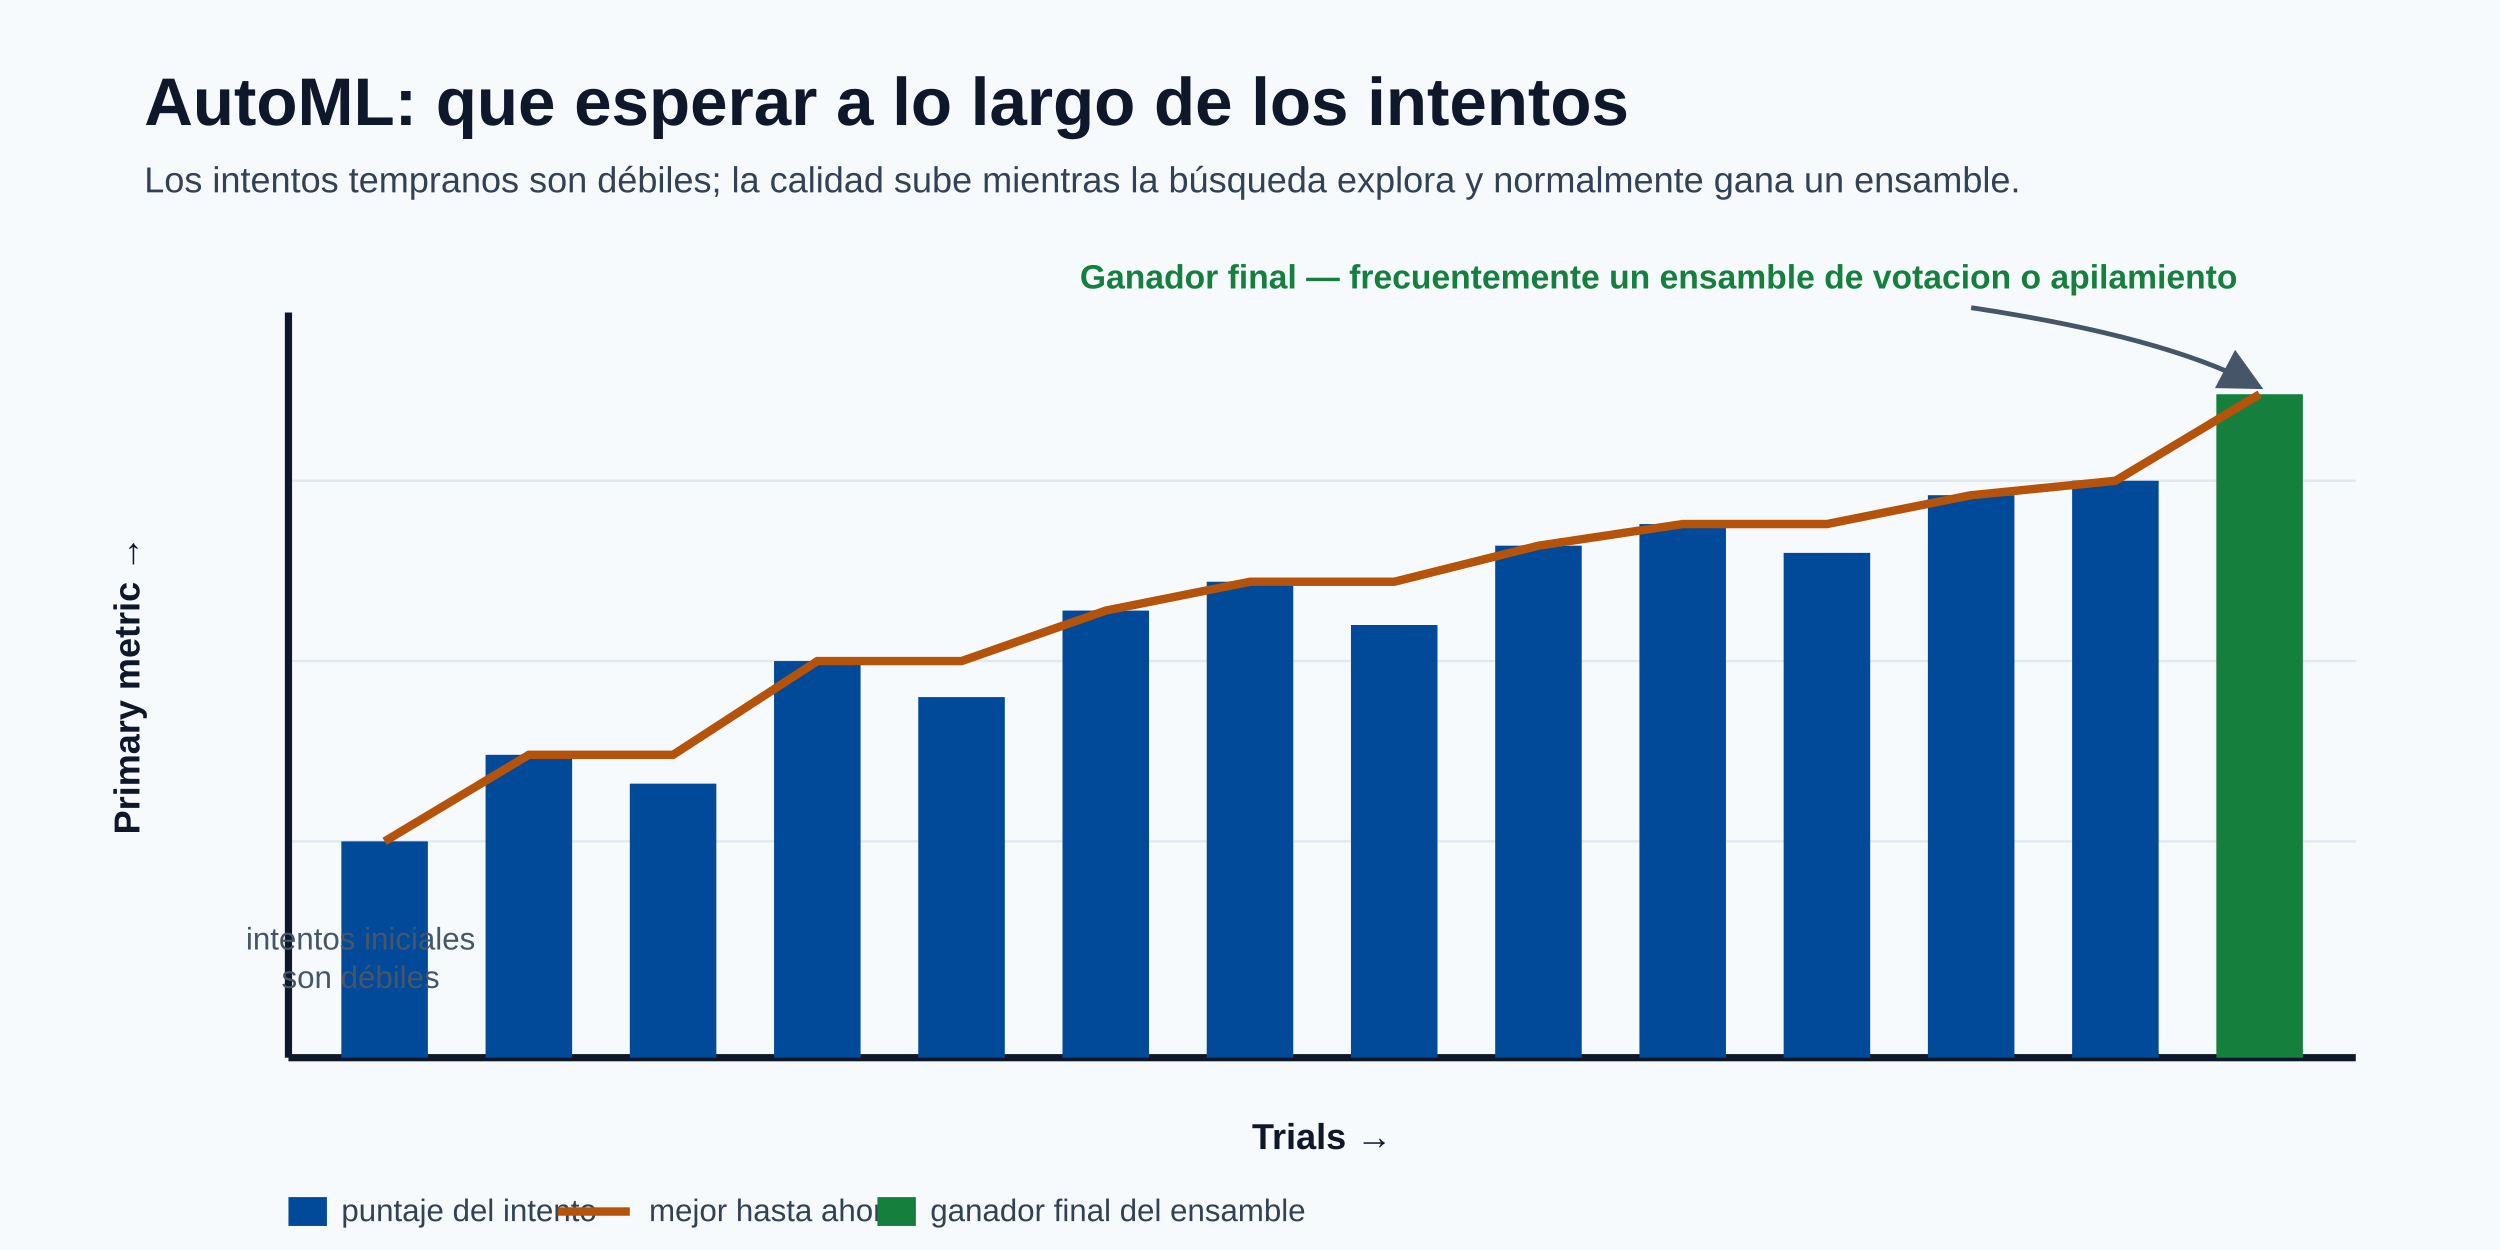
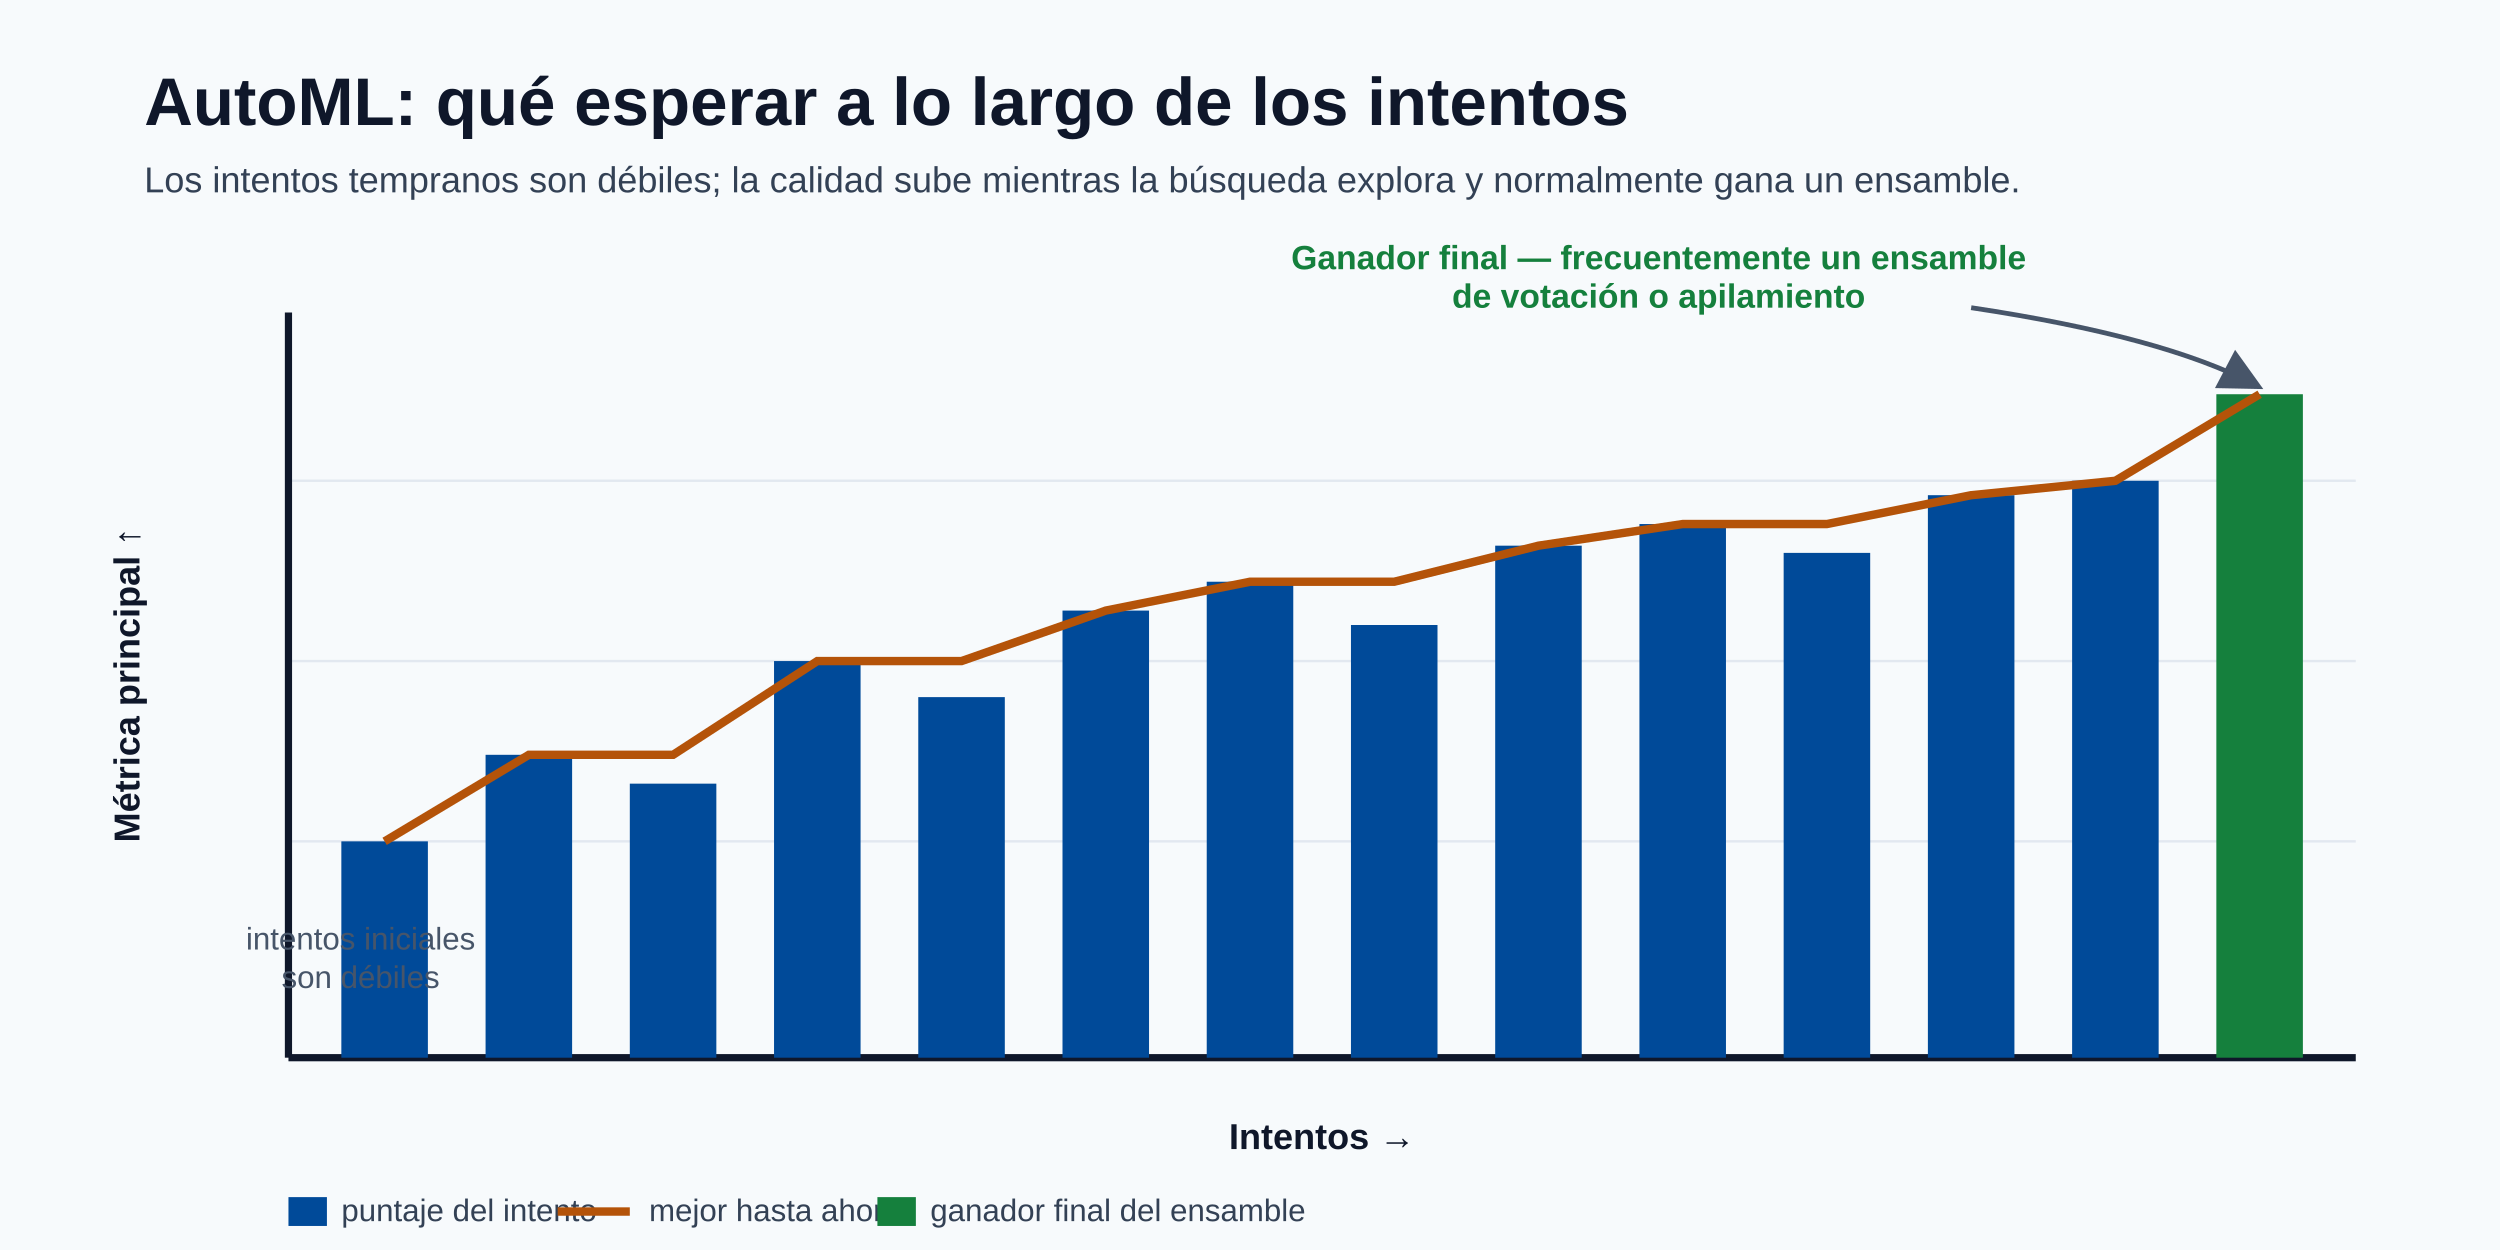
<svg xmlns="http://www.w3.org/2000/svg" width="1040" height="520" viewBox="0 0 1040 520" role="img" aria-labelledby="title desc">
  <defs>
    <style>
      .bg { fill: #f7fafc; }
      .title { fill: #0f172a; font-family: Segoe UI, Arial, sans-serif; font-size: 28px; font-weight: 700; }
      .subtitle { fill: #334155; font-family: Segoe UI, Arial, sans-serif; font-size: 15px; }
      .axis { stroke: #0f172a; stroke-width: 3; }
      .grid { stroke: #e2e8f0; stroke-width: 1; }
      .axis-label { fill: #0f172a; font-family: Segoe UI, Arial, sans-serif; font-size: 15px; font-weight: 700; }
      .bar { fill: #004a99; }
      .barwin { fill: #15803d; }
      .best { fill: none; stroke: #b45309; stroke-width: 3.5; }
      .note { fill: #475569; font-family: Segoe UI, Arial, sans-serif; font-size: 13px; }
      .winnote { fill: #15803d; font-family: Segoe UI, Arial, sans-serif; font-size: 14px; font-weight: 700; }
      .leg { font-family: Segoe UI, Arial, sans-serif; font-size: 13px; fill: #334155; }
      .arrow { stroke: #475569; stroke-width: 2; fill: none; }
    </style>
    <marker id="ah" markerWidth="9" markerHeight="9" refX="7" refY="4.5" orient="auto">
      <path d="M0,0 L9,4.5 L0,9 z" fill="#475569" />
    </marker>
  </defs>
  <rect class="bg" x="0" y="0" width="1040" height="520" />
-   <text class="title" x="60" y="52">AutoML: que esperar a lo largo de los intentos</text>
+   <text class="title" x="60" y="52">AutoML: qué esperar a lo largo de los intentos</text>
  <text class="subtitle" x="60" y="80">Los intentos tempranos son débiles; la calidad sube mientras la búsqueda explora y normalmente gana un ensamble.</text>
  <line class="grid" x1="120" y1="350" x2="980" y2="350" />
  <line class="grid" x1="120" y1="275" x2="980" y2="275" />
  <line class="grid" x1="120" y1="200" x2="980" y2="200" />
  <line class="axis" x1="120" y1="440" x2="980" y2="440" />
  <line class="axis" x1="120" y1="440" x2="120" y2="130" />
-   <text class="axis-label" x="550" y="478" text-anchor="middle">Trials →</text>
-   <text class="axis-label" x="58" y="285" transform="rotate(-90 58 285)" text-anchor="middle">Primary metric →</text>
+   <text class="axis-label" x="550" y="478" text-anchor="middle">Intentos →</text>
+   <text class="axis-label" x="58" y="285" transform="rotate(-90 58 285)" text-anchor="middle">Métrica principal ↑</text>
  <rect class="bar" x="142" y="350" width="36" height="90" />
  <rect class="bar" x="202" y="314" width="36" height="126" />
  <rect class="bar" x="262" y="326" width="36" height="114" />
  <rect class="bar" x="322" y="275" width="36" height="165" />
  <rect class="bar" x="382" y="290" width="36" height="150" />
  <rect class="bar" x="442" y="254" width="36" height="186" />
  <rect class="bar" x="502" y="242" width="36" height="198" />
  <rect class="bar" x="562" y="260" width="36" height="180" />
  <rect class="bar" x="622" y="227" width="36" height="213" />
  <rect class="bar" x="682" y="218" width="36" height="222" />
  <rect class="bar" x="742" y="230" width="36" height="210" />
  <rect class="bar" x="802" y="206" width="36" height="234" />
  <rect class="bar" x="862" y="200" width="36" height="240" />
  <rect class="barwin" x="922" y="164" width="36" height="276" />
  <polyline class="best" points="160,350 220,314 280,314 340,275 400,275 460,254 520,242 580,242 640,227 700,218 760,218 820,206 880,200 940,164" />
  <text class="note" x="150" y="395" text-anchor="middle" fill="#475569">intentos iniciales</text>
  <text class="note" x="150" y="411" text-anchor="middle" fill="#475569">son débiles</text>
-   <text class="winnote" x="690" y="120" text-anchor="middle">Ganador final — frecuentemente un ensamble de votacion o apilamiento</text>
+   <text class="winnote" x="690" y="112" text-anchor="middle">Ganador final — frecuentemente un ensamble</text>
+   <text class="winnote" x="690" y="128" text-anchor="middle">de votación o apilamiento</text>
  <path class="arrow" d="M820,128 Q900,140 938,160" marker-end="url(#ah)" />
  <rect x="120" y="498" width="16" height="12" fill="#004a99" />
  <text class="leg" x="142" y="508">puntaje del intento</text>
  <line x1="232" y1="504" x2="262" y2="504" stroke="#b45309" stroke-width="3.5" />
  <text class="leg" x="270" y="508">mejor hasta ahora</text>
  <rect x="365" y="498" width="16" height="12" fill="#15803d" />
  <text class="leg" x="387" y="508">ganador final del ensamble</text>
</svg>
